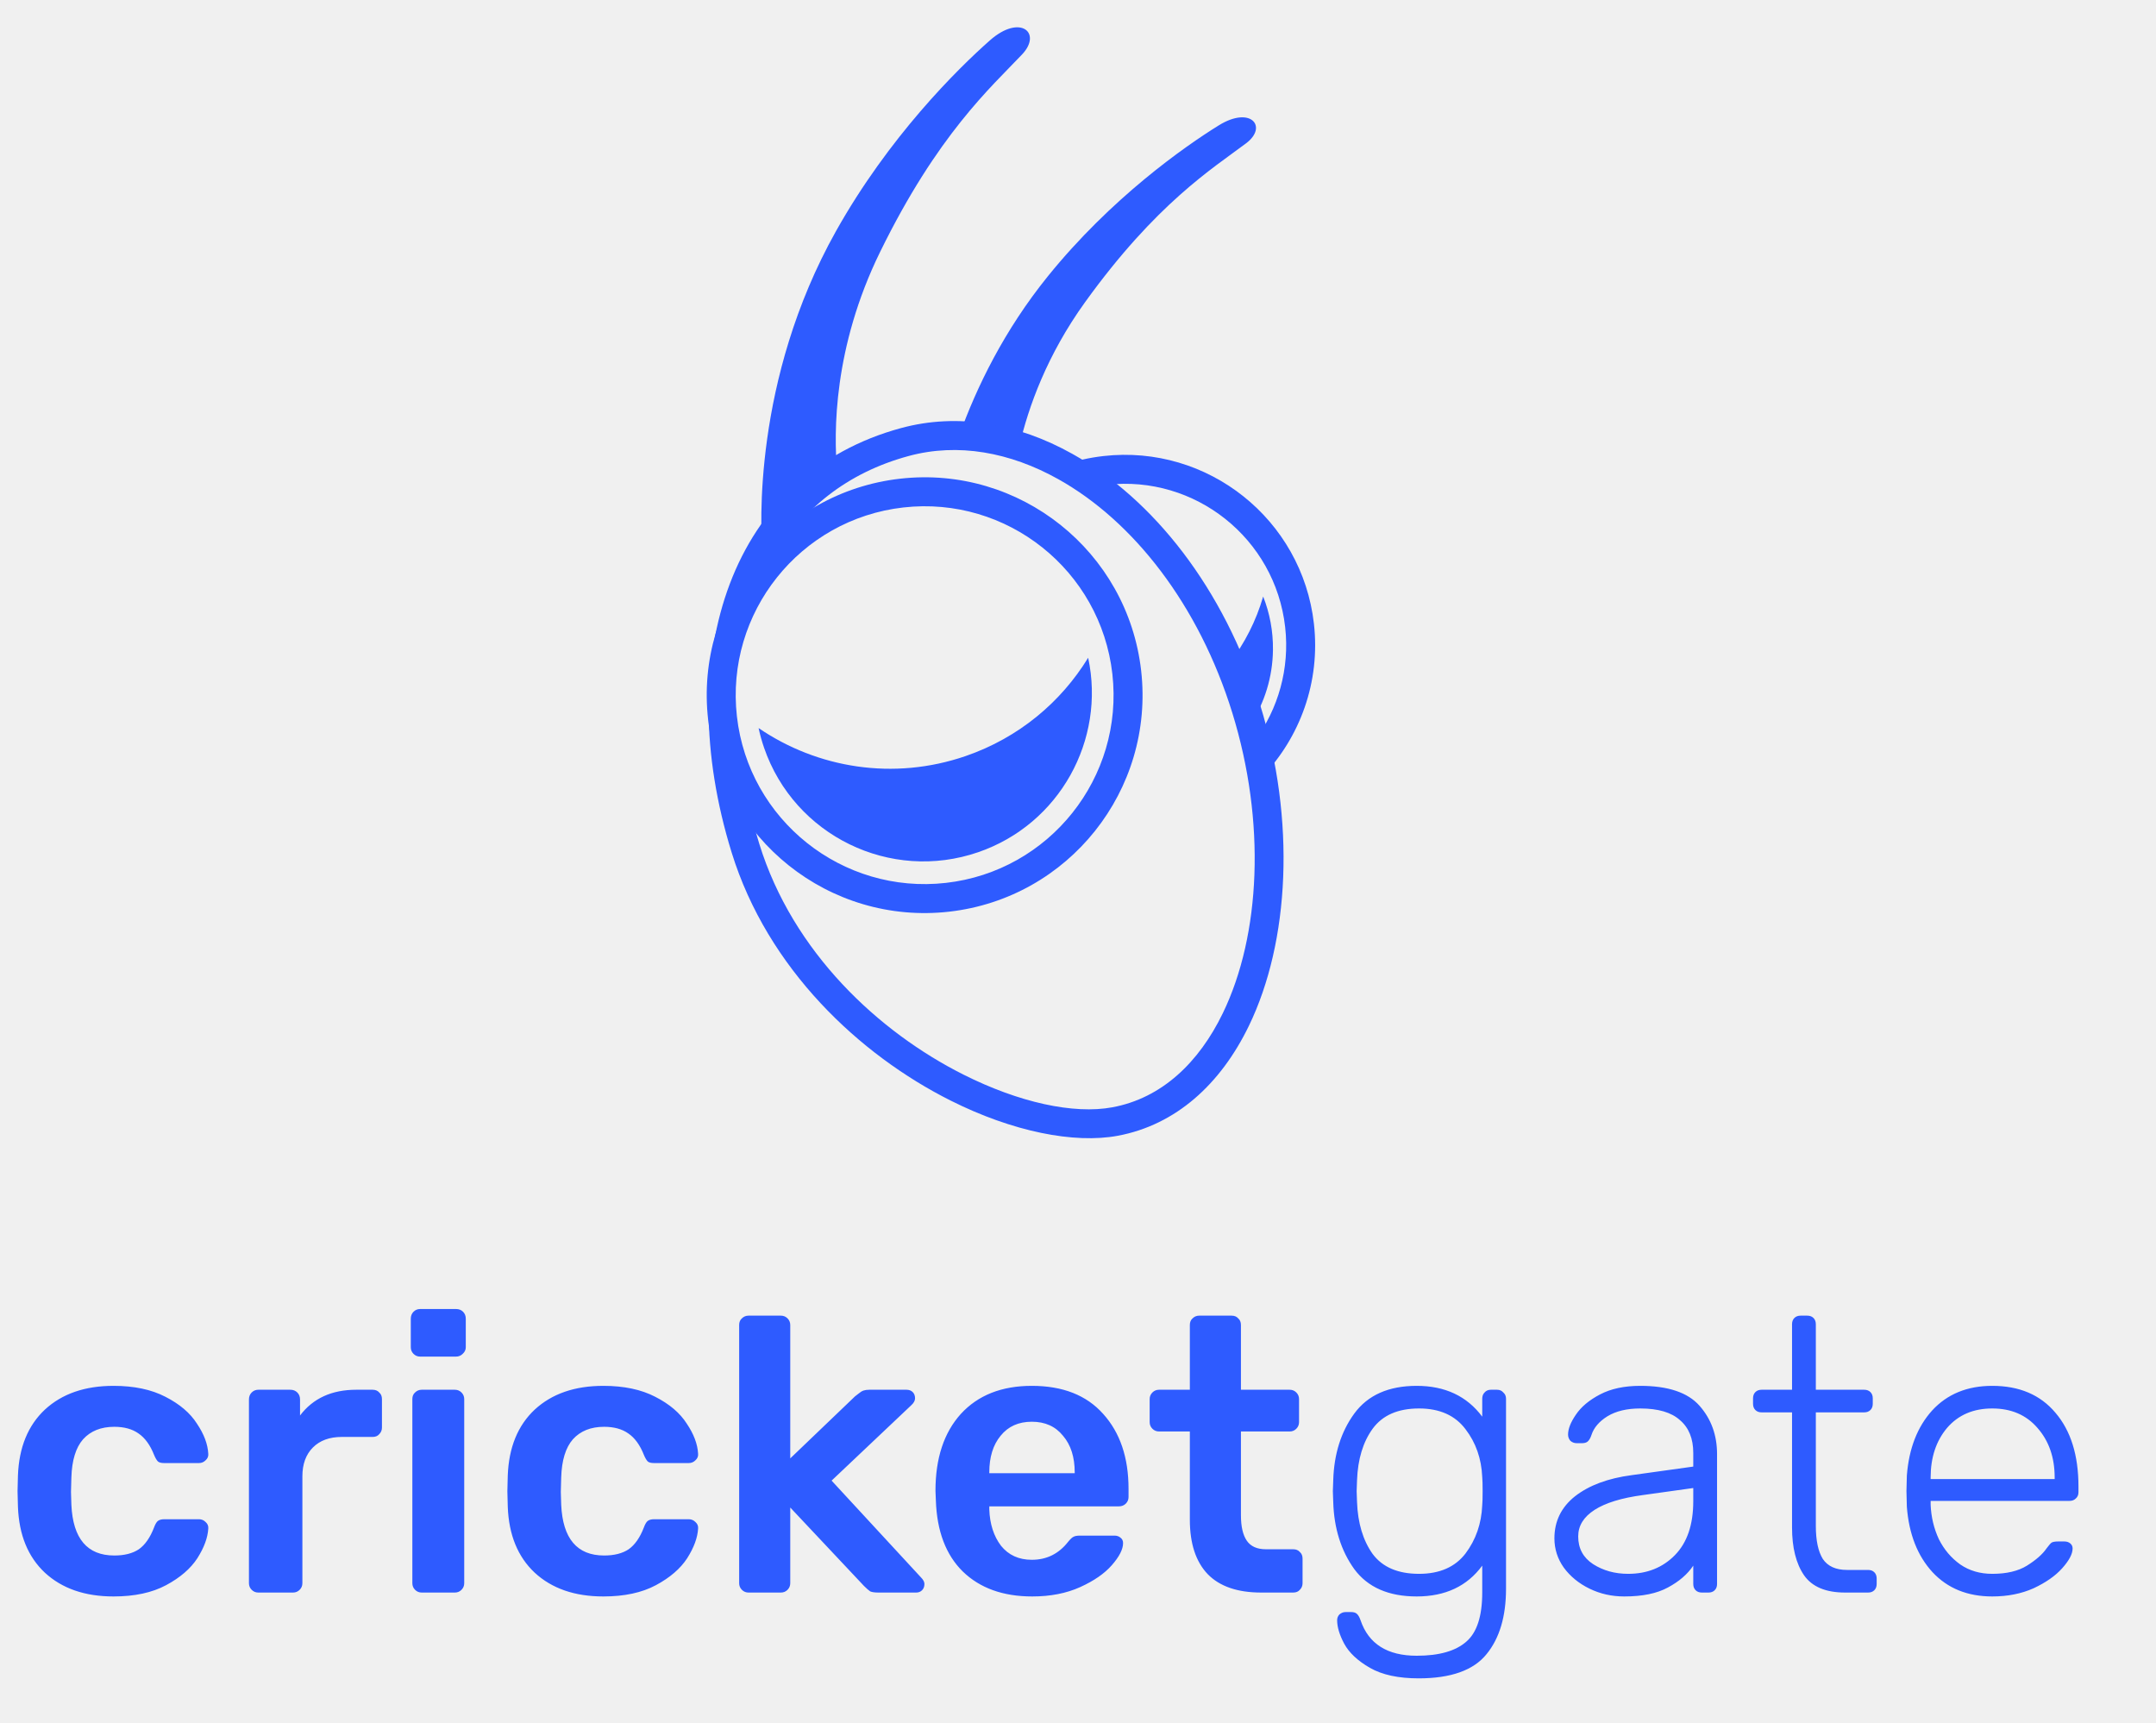
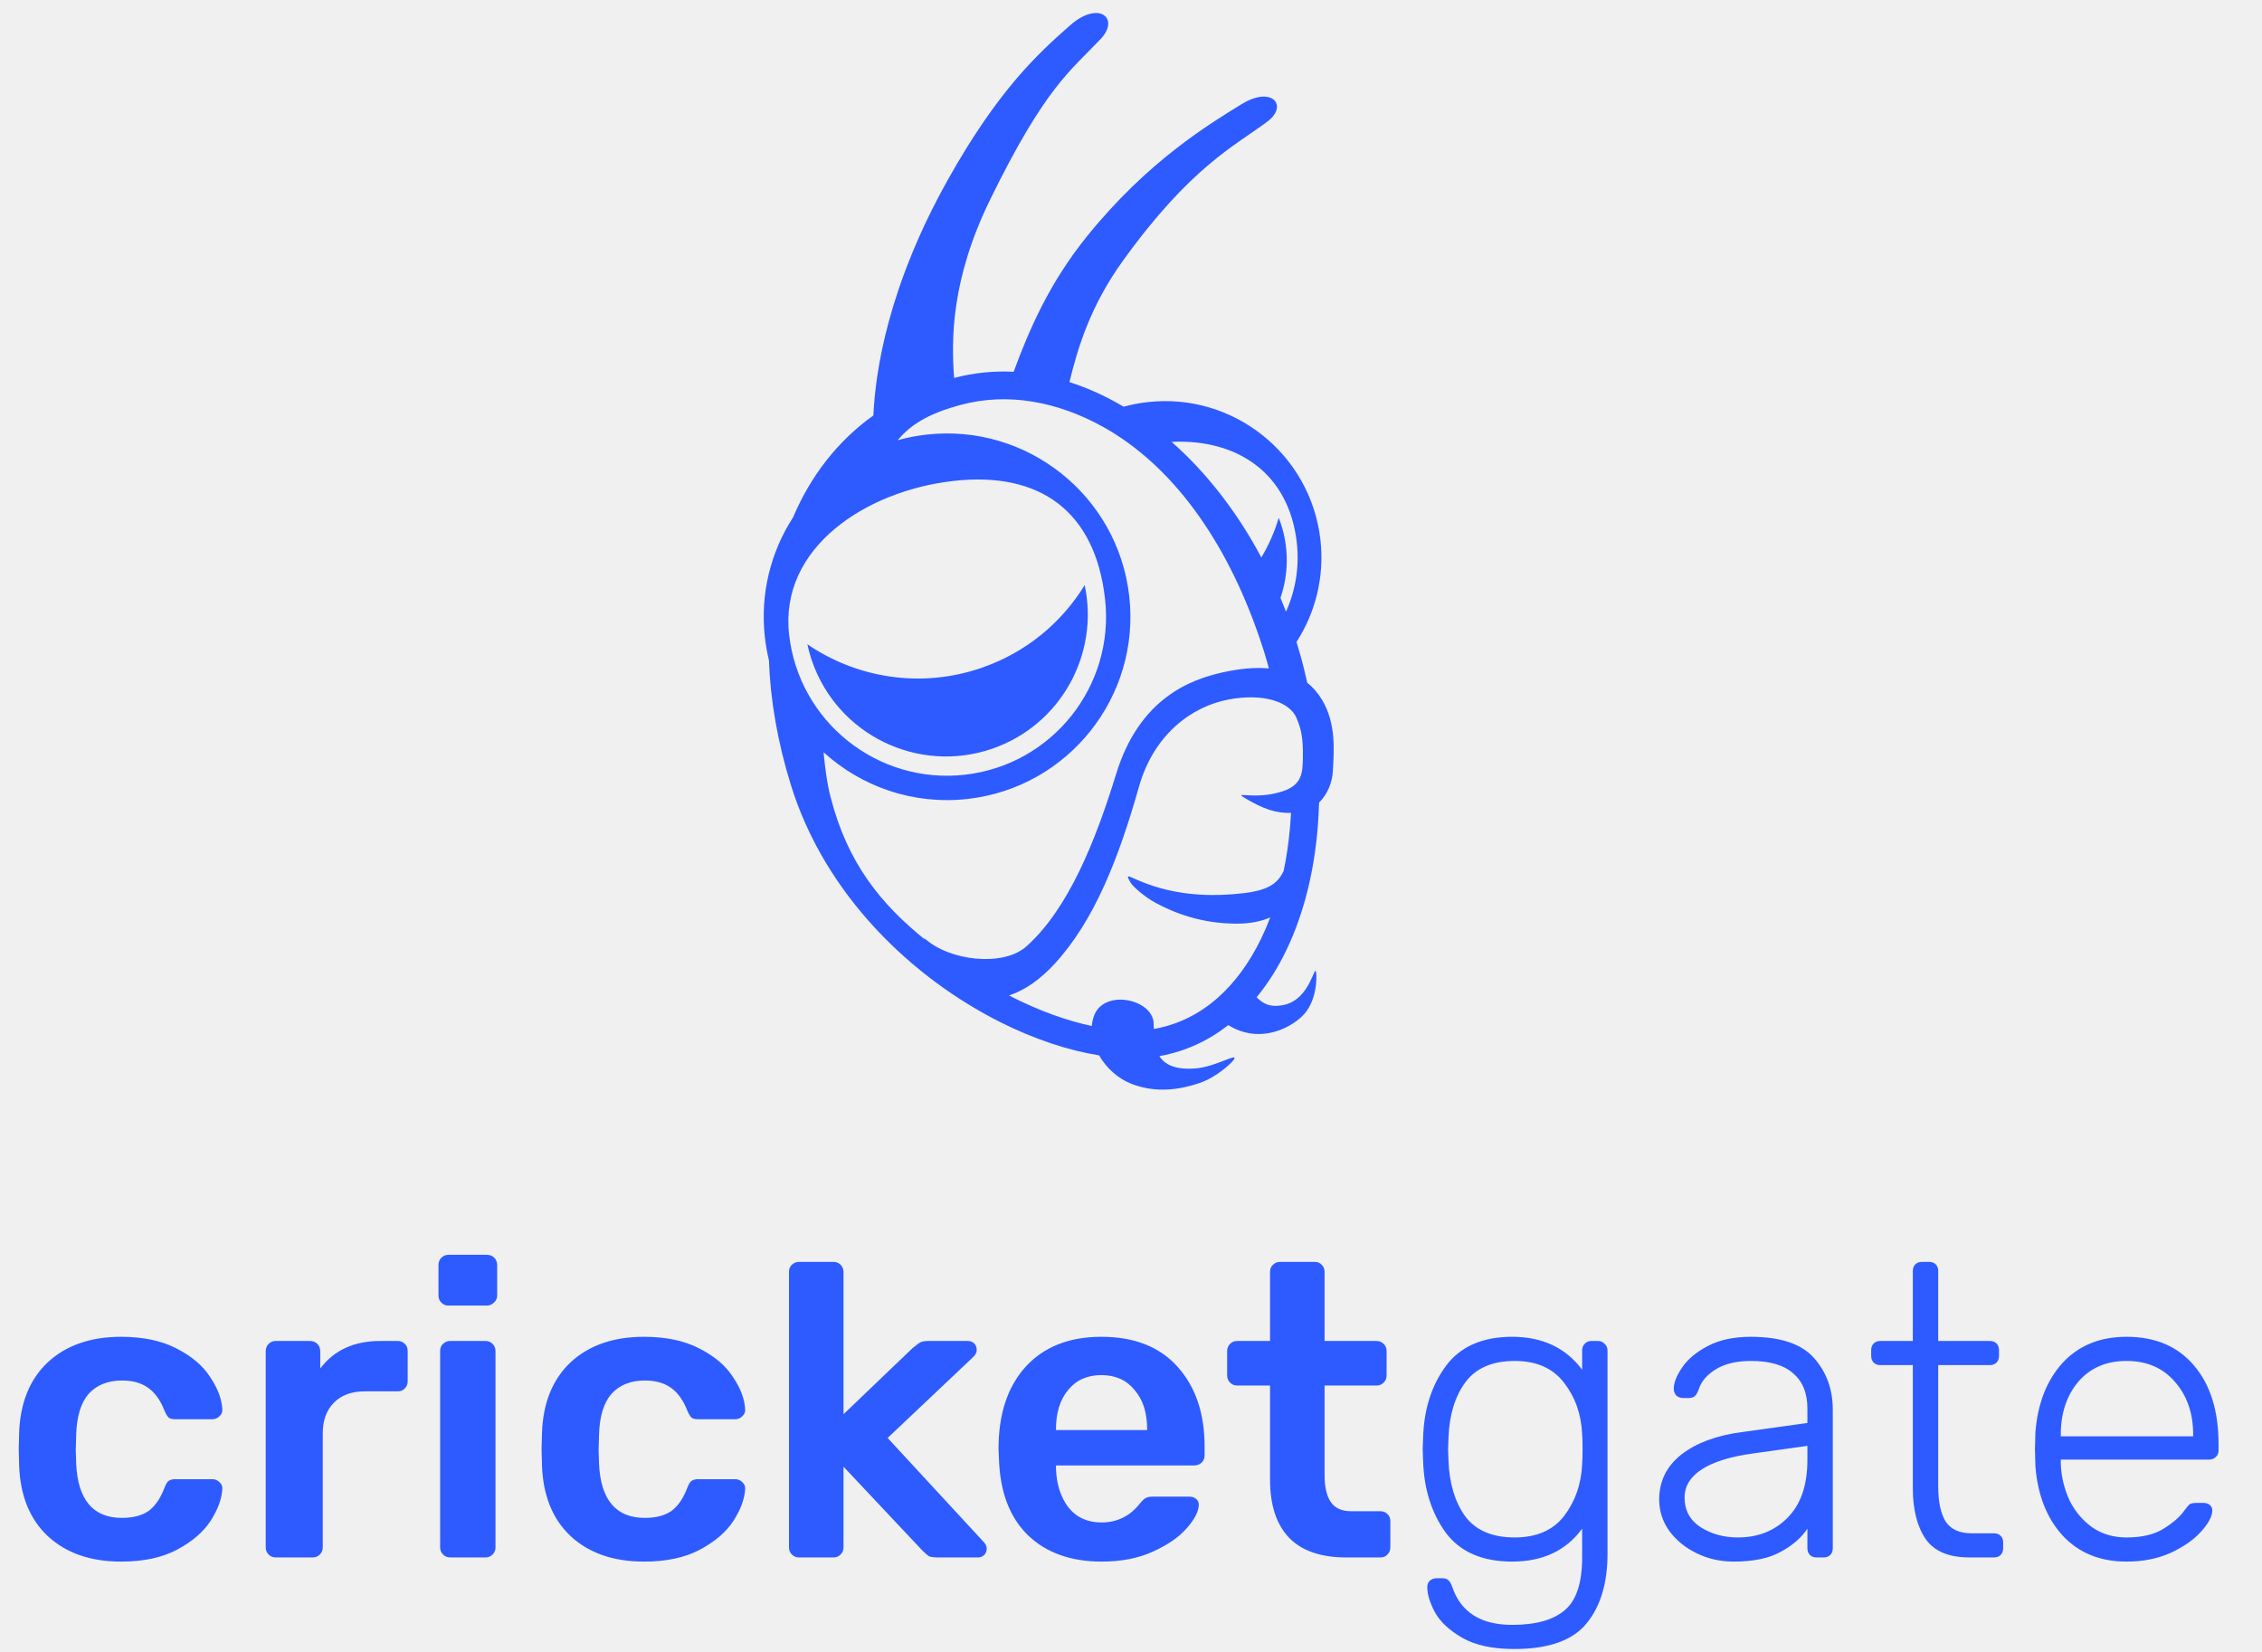
- <svg xmlns="http://www.w3.org/2000/svg" width="199" height="159" viewBox="0 0 199 159" fill="none">
-   <path d="M10.476 147.36C7.836 147.36 5.724 146.628 4.14 145.164C2.58 143.7 1.752 141.672 1.656 139.08L1.62 137.64L1.656 136.2C1.752 133.608 2.58 131.58 4.14 130.116C5.724 128.652 7.836 127.92 10.476 127.92C12.372 127.92 13.968 128.256 15.264 128.928C16.584 129.6 17.556 130.428 18.18 131.412C18.828 132.372 19.176 133.296 19.224 134.184C19.248 134.424 19.164 134.628 18.972 134.796C18.804 134.964 18.6 135.048 18.36 135.048H15.156C14.892 135.048 14.7 135 14.58 134.904C14.46 134.784 14.34 134.58 14.22 134.292C13.86 133.38 13.38 132.72 12.78 132.312C12.204 131.904 11.46 131.7 10.548 131.7C9.324 131.7 8.364 132.084 7.668 132.852C6.996 133.62 6.636 134.796 6.588 136.38L6.552 137.712L6.588 138.9C6.732 142.02 8.052 143.58 10.548 143.58C11.484 143.58 12.24 143.388 12.816 143.004C13.392 142.596 13.86 141.924 14.22 140.988C14.316 140.724 14.424 140.532 14.544 140.412C14.688 140.292 14.892 140.232 15.156 140.232H18.36C18.6 140.232 18.804 140.316 18.972 140.484C19.164 140.652 19.248 140.856 19.224 141.096C19.176 141.936 18.84 142.848 18.216 143.832C17.592 144.792 16.632 145.62 15.336 146.316C14.04 147.012 12.42 147.36 10.476 147.36ZM23.842 147C23.602 147 23.398 146.916 23.23 146.748C23.062 146.58 22.978 146.376 22.978 146.136V129.18C22.978 128.916 23.062 128.7 23.23 128.532C23.398 128.364 23.602 128.28 23.842 128.28H26.794C27.058 128.28 27.274 128.364 27.442 128.532C27.61 128.7 27.694 128.916 27.694 129.18V130.656C28.894 129.072 30.622 128.28 32.878 128.28H34.39C34.654 128.28 34.858 128.364 35.002 128.532C35.17 128.676 35.254 128.88 35.254 129.144V131.772C35.254 132.012 35.17 132.216 35.002 132.384C34.858 132.552 34.654 132.636 34.39 132.636H31.546C30.418 132.636 29.53 132.96 28.882 133.608C28.234 134.256 27.91 135.144 27.91 136.272V146.136C27.91 146.376 27.826 146.58 27.658 146.748C27.49 146.916 27.286 147 27.046 147H23.842ZM38.78 125.22C38.54 125.22 38.336 125.136 38.168 124.968C38 124.8 37.916 124.596 37.916 124.356V121.728C37.916 121.464 38 121.248 38.168 121.08C38.336 120.912 38.54 120.828 38.78 120.828H42.092C42.356 120.828 42.572 120.912 42.74 121.08C42.908 121.248 42.992 121.464 42.992 121.728V124.356C42.992 124.596 42.896 124.8 42.704 124.968C42.536 125.136 42.332 125.22 42.092 125.22H38.78ZM38.924 147C38.684 147 38.48 146.916 38.312 146.748C38.144 146.58 38.06 146.376 38.06 146.136V129.144C38.06 128.88 38.144 128.676 38.312 128.532C38.48 128.364 38.684 128.28 38.924 128.28H41.984C42.224 128.28 42.428 128.364 42.596 128.532C42.764 128.7 42.848 128.904 42.848 129.144V146.136C42.848 146.376 42.764 146.58 42.596 146.748C42.428 146.916 42.224 147 41.984 147H38.924ZM55.687 147.36C53.047 147.36 50.935 146.628 49.351 145.164C47.791 143.7 46.963 141.672 46.867 139.08L46.831 137.64L46.867 136.2C46.963 133.608 47.791 131.58 49.351 130.116C50.935 128.652 53.047 127.92 55.687 127.92C57.583 127.92 59.179 128.256 60.475 128.928C61.795 129.6 62.767 130.428 63.391 131.412C64.039 132.372 64.387 133.296 64.435 134.184C64.459 134.424 64.375 134.628 64.183 134.796C64.015 134.964 63.811 135.048 63.571 135.048H60.367C60.103 135.048 59.911 135 59.791 134.904C59.671 134.784 59.551 134.58 59.431 134.292C59.071 133.38 58.591 132.72 57.991 132.312C57.415 131.904 56.671 131.7 55.759 131.7C54.535 131.7 53.575 132.084 52.879 132.852C52.207 133.62 51.847 134.796 51.799 136.38L51.763 137.712L51.799 138.9C51.943 142.02 53.263 143.58 55.759 143.58C56.695 143.58 57.451 143.388 58.027 143.004C58.603 142.596 59.071 141.924 59.431 140.988C59.527 140.724 59.635 140.532 59.755 140.412C59.899 140.292 60.103 140.232 60.367 140.232H63.571C63.811 140.232 64.015 140.316 64.183 140.484C64.375 140.652 64.459 140.856 64.435 141.096C64.387 141.936 64.051 142.848 63.427 143.832C62.803 144.792 61.843 145.62 60.547 146.316C59.251 147.012 57.631 147.36 55.687 147.36ZM69.088 147C68.849 147 68.644 146.916 68.477 146.748C68.308 146.58 68.225 146.376 68.225 146.136V122.304C68.225 122.04 68.308 121.836 68.477 121.692C68.644 121.524 68.849 121.44 69.088 121.44H72.076C72.317 121.44 72.52 121.524 72.689 121.692C72.856 121.86 72.941 122.064 72.941 122.304V134.616L78.916 128.892C78.989 128.844 79.097 128.76 79.24 128.64C79.409 128.496 79.564 128.4 79.709 128.352C79.853 128.304 80.032 128.28 80.249 128.28H83.668C83.909 128.28 84.1 128.352 84.245 128.496C84.388 128.64 84.46 128.832 84.46 129.072C84.46 129.288 84.341 129.504 84.1 129.72L76.757 136.668L85.001 145.596C85.216 145.812 85.325 146.016 85.325 146.208C85.325 146.448 85.252 146.64 85.109 146.784C84.965 146.928 84.784 147 84.569 147H81.076C80.74 147 80.489 146.964 80.32 146.892C80.177 146.796 79.984 146.628 79.745 146.388L72.941 139.152V146.136C72.941 146.376 72.856 146.58 72.689 146.748C72.52 146.916 72.317 147 72.076 147H69.088ZM95.273 147.36C92.585 147.36 90.449 146.592 88.865 145.056C87.305 143.52 86.477 141.336 86.381 138.504L86.345 137.604C86.345 134.604 87.125 132.24 88.685 130.512C90.269 128.784 92.453 127.92 95.237 127.92C98.093 127.92 100.289 128.784 101.825 130.512C103.385 132.24 104.165 134.544 104.165 137.424V138.18C104.165 138.42 104.081 138.624 103.913 138.792C103.745 138.96 103.529 139.044 103.265 139.044H91.313V139.332C91.361 140.676 91.721 141.792 92.393 142.68C93.089 143.544 94.037 143.976 95.237 143.976C96.605 143.976 97.721 143.424 98.585 142.32C98.801 142.056 98.969 141.9 99.089 141.852C99.209 141.78 99.413 141.744 99.701 141.744H102.869C103.085 141.744 103.265 141.804 103.409 141.924C103.577 142.044 103.661 142.212 103.661 142.428C103.661 143.004 103.313 143.688 102.617 144.48C101.945 145.248 100.973 145.92 99.701 146.496C98.429 147.072 96.953 147.36 95.273 147.36ZM99.197 135.984V135.912C99.197 134.496 98.837 133.368 98.117 132.528C97.421 131.664 96.461 131.232 95.237 131.232C94.013 131.232 93.053 131.664 92.357 132.528C91.661 133.368 91.313 134.496 91.313 135.912V135.984H99.197ZM116.411 147C114.227 147 112.583 146.436 111.479 145.308C110.375 144.156 109.823 142.476 109.823 140.268V132.132H106.979C106.739 132.132 106.535 132.048 106.367 131.88C106.199 131.712 106.115 131.508 106.115 131.268V129.144C106.115 128.904 106.199 128.7 106.367 128.532C106.535 128.364 106.739 128.28 106.979 128.28H109.823V122.304C109.823 122.04 109.907 121.836 110.075 121.692C110.243 121.524 110.447 121.44 110.687 121.44H113.675C113.939 121.44 114.143 121.524 114.287 121.692C114.455 121.836 114.539 122.04 114.539 122.304V128.28H119.039C119.279 128.28 119.483 128.364 119.651 128.532C119.819 128.7 119.903 128.904 119.903 129.144V131.268C119.903 131.508 119.819 131.712 119.651 131.88C119.483 132.048 119.279 132.132 119.039 132.132H114.539V139.872C114.539 140.904 114.719 141.684 115.079 142.212C115.439 142.74 116.027 143.004 116.843 143.004H119.363C119.627 143.004 119.831 143.088 119.975 143.256C120.143 143.4 120.227 143.604 120.227 143.868V146.136C120.227 146.376 120.143 146.58 119.975 146.748C119.831 146.916 119.627 147 119.363 147H116.411ZM130.943 154.92C129.071 154.92 127.571 154.596 126.443 153.948C125.315 153.3 124.523 152.556 124.067 151.716C123.635 150.9 123.419 150.18 123.419 149.556C123.419 149.34 123.491 149.16 123.635 149.016C123.803 148.872 123.995 148.8 124.211 148.8H124.715C124.931 148.8 125.099 148.848 125.219 148.944C125.363 149.064 125.483 149.268 125.579 149.556C126.323 151.74 128.051 152.832 130.763 152.832C132.827 152.832 134.351 152.4 135.335 151.536C136.319 150.696 136.811 149.184 136.811 147V144.516C135.419 146.412 133.403 147.36 130.763 147.36C128.171 147.36 126.251 146.52 125.003 144.84C123.779 143.136 123.131 141.072 123.059 138.648L123.023 137.64L123.059 136.632C123.131 134.208 123.779 132.156 125.003 130.476C126.251 128.772 128.171 127.92 130.763 127.92C133.379 127.92 135.395 128.868 136.811 130.764V129.108C136.811 128.868 136.883 128.676 137.027 128.532C137.171 128.364 137.363 128.28 137.603 128.28H138.179C138.419 128.28 138.611 128.364 138.755 128.532C138.923 128.676 139.007 128.868 139.007 129.108V146.64C139.007 149.208 138.407 151.224 137.207 152.688C136.007 154.176 133.919 154.92 130.943 154.92ZM130.979 145.272C132.875 145.272 134.303 144.648 135.263 143.4C136.223 142.128 136.739 140.64 136.811 138.936C136.835 138.696 136.847 138.264 136.847 137.64C136.847 137.016 136.835 136.584 136.811 136.344C136.739 134.64 136.223 133.164 135.263 131.916C134.303 130.644 132.875 130.008 130.979 130.008C129.035 130.008 127.607 130.632 126.695 131.88C125.807 133.104 125.327 134.688 125.255 136.632L125.219 137.64L125.255 138.648C125.327 140.592 125.807 142.188 126.695 143.436C127.607 144.66 129.035 145.272 130.979 145.272ZM149.917 147.36C148.765 147.36 147.697 147.12 146.713 146.64C145.729 146.16 144.937 145.512 144.337 144.696C143.761 143.88 143.473 142.98 143.473 141.996C143.473 140.412 144.109 139.116 145.381 138.108C146.677 137.1 148.417 136.452 150.601 136.164L156.289 135.372V134.112C156.289 132.792 155.881 131.784 155.065 131.088C154.273 130.368 153.049 130.008 151.393 130.008C150.169 130.008 149.161 130.248 148.369 130.728C147.601 131.208 147.109 131.784 146.893 132.456C146.797 132.744 146.677 132.948 146.533 133.068C146.413 133.164 146.245 133.212 146.029 133.212H145.525C145.309 133.212 145.117 133.14 144.949 132.996C144.805 132.828 144.733 132.636 144.733 132.42C144.733 131.892 144.973 131.28 145.453 130.584C145.933 129.864 146.677 129.24 147.685 128.712C148.693 128.184 149.929 127.92 151.393 127.92C153.961 127.92 155.785 128.532 156.865 129.756C157.945 130.98 158.485 132.468 158.485 134.22V146.208C158.485 146.448 158.413 146.64 158.269 146.784C158.125 146.928 157.933 147 157.693 147H157.081C156.841 147 156.649 146.928 156.505 146.784C156.361 146.64 156.289 146.448 156.289 146.208V144.516C155.761 145.308 154.981 145.98 153.949 146.532C152.941 147.084 151.597 147.36 149.917 147.36ZM150.277 145.272C152.029 145.272 153.469 144.696 154.597 143.544C155.725 142.392 156.289 140.736 156.289 138.576V137.352L151.645 138C149.677 138.264 148.189 138.72 147.181 139.368C146.173 140.016 145.669 140.832 145.669 141.816C145.669 142.92 146.125 143.772 147.037 144.372C147.973 144.972 149.053 145.272 150.277 145.272ZM170.302 147C168.526 147 167.266 146.472 166.522 145.416C165.778 144.336 165.406 142.86 165.406 140.988V130.368H162.598C162.358 130.368 162.166 130.296 162.022 130.152C161.878 130.008 161.806 129.816 161.806 129.576V129.072C161.806 128.832 161.878 128.64 162.022 128.496C162.166 128.352 162.358 128.28 162.598 128.28H165.406V122.232C165.406 121.992 165.478 121.8 165.622 121.656C165.766 121.512 165.958 121.44 166.198 121.44H166.81C167.05 121.44 167.242 121.512 167.386 121.656C167.53 121.8 167.602 121.992 167.602 122.232V128.28H172.066C172.306 128.28 172.498 128.352 172.642 128.496C172.786 128.64 172.858 128.832 172.858 129.072V129.576C172.858 129.816 172.786 130.008 172.642 130.152C172.498 130.296 172.306 130.368 172.066 130.368H167.602V140.844C167.602 142.188 167.818 143.208 168.25 143.904C168.706 144.576 169.45 144.912 170.482 144.912H172.426C172.666 144.912 172.858 144.984 173.002 145.128C173.146 145.272 173.218 145.464 173.218 145.704V146.208C173.218 146.448 173.146 146.64 173.002 146.784C172.858 146.928 172.666 147 172.426 147H170.302ZM183.887 147.36C181.607 147.36 179.771 146.616 178.379 145.128C176.987 143.616 176.195 141.6 176.003 139.08L175.967 137.64L176.003 136.2C176.195 133.704 176.975 131.7 178.343 130.188C179.735 128.676 181.583 127.92 183.887 127.92C186.383 127.92 188.327 128.748 189.719 130.404C191.135 132.06 191.843 134.328 191.843 137.208V137.748C191.843 137.988 191.759 138.18 191.591 138.324C191.447 138.468 191.255 138.54 191.015 138.54H178.199V138.9C178.247 140.028 178.499 141.084 178.955 142.068C179.435 143.028 180.095 143.808 180.935 144.408C181.775 144.984 182.759 145.272 183.887 145.272C185.207 145.272 186.275 145.02 187.091 144.516C187.931 143.988 188.531 143.46 188.891 142.932C189.107 142.644 189.263 142.464 189.359 142.392C189.479 142.32 189.683 142.284 189.971 142.284H190.547C190.763 142.284 190.943 142.344 191.087 142.464C191.231 142.584 191.303 142.74 191.303 142.932C191.303 143.436 190.979 144.048 190.331 144.768C189.707 145.464 188.831 146.076 187.703 146.604C186.575 147.108 185.303 147.36 183.887 147.36ZM189.647 136.524V136.38C189.647 134.532 189.119 133.008 188.063 131.808C187.031 130.608 185.639 130.008 183.887 130.008C182.135 130.008 180.743 130.608 179.711 131.808C178.703 133.008 178.199 134.532 178.199 136.38V136.524H189.647Z" fill="#2E5BFF" />
-   <g clip-path="url(#clip0)">
-     <path fill-rule="evenodd" clip-rule="evenodd" d="M88.533 40.209C90.135 35.74 92.683 30.491 96.72 25.498C102.544 18.292 109.311 13.543 112.498 11.569C115.449 9.741 117.057 11.695 115.011 13.23C111.903 15.564 106.717 18.777 100.144 27.904C96.648 32.763 94.926 37.532 94.082 41.19C92.245 40.593 90.385 40.259 88.533 40.209Z" fill="#2E5BFF" />
-     <path fill-rule="evenodd" clip-rule="evenodd" d="M70.36 50.736C70.215 48.895 69.438 35.112 77.163 21.334C82.034 12.646 88.349 6.392 91.37 3.725C94.167 1.255 96.224 3.034 94.333 5.031C91.459 8.065 86.544 12.407 81.228 23.266C76.916 32.075 76.939 39.92 77.273 43.546C74.374 45.381 72.067 47.829 70.36 50.736Z" fill="#2E5BFF" />
-     <path fill-rule="evenodd" clip-rule="evenodd" d="M113.497 61.195C114.881 59.382 115.94 57.31 116.591 55.062C117.195 56.59 117.517 58.257 117.495 60.001C117.463 62.522 116.712 64.867 115.443 66.844C115.312 66.371 115.174 65.899 115.03 65.428C114.578 63.968 114.064 62.554 113.497 61.195Z" fill="#2E5BFF" />
-     <path fill-rule="evenodd" clip-rule="evenodd" d="M98.067 42.951C99.269 42.535 100.534 42.244 101.849 42.095C111.481 41.005 120.186 47.939 121.276 57.571C121.886 62.958 119.985 68.055 116.506 71.693C116.32 70.584 116.094 69.47 115.824 68.357C117.966 65.442 119.058 61.745 118.62 57.872C117.695 49.706 110.315 43.827 102.15 44.752C101.81 44.79 101.474 44.84 101.14 44.901C100.138 44.171 99.111 43.519 98.067 42.951Z" fill="#2E5BFF" />
-     <path fill-rule="evenodd" clip-rule="evenodd" d="M83.189 39.507C67.47 43.753 61.924 60.554 67.529 78.683C70.854 89.438 79.338 97.371 87.74 101.586C93.457 104.456 99.141 105.587 103.172 104.836C108.531 103.836 112.663 100.082 115.277 94.682C119.021 86.943 119.622 75.768 116.302 65.028C112.977 54.273 106.403 46.042 98.982 41.895C93.884 39.044 88.377 38.104 83.189 39.507ZM68.891 73.217C69.2 74.761 69.598 76.322 70.084 77.894C73.179 87.91 81.115 95.27 88.94 99.197C94.039 101.757 99.086 102.877 102.682 102.207C107.225 101.361 110.655 98.093 112.87 93.517C116.366 86.29 116.849 75.849 113.748 65.818C110.651 55.801 104.589 48.09 97.678 44.229C93.223 41.738 88.42 40.862 83.886 42.087C78.16 43.634 73.989 47.041 71.374 51.628C67.918 55.481 66.06 60.737 66.688 66.279C66.972 68.79 67.74 71.132 68.891 73.217Z" fill="#2E5BFF" />
-     <path fill-rule="evenodd" clip-rule="evenodd" d="M83.083 44.185C72.054 45.433 64.113 55.401 65.361 66.43C66.61 77.46 76.578 85.4 87.607 84.152C98.636 82.903 106.577 72.935 105.329 61.906C104.08 50.877 94.112 42.936 83.083 44.185ZM83.384 46.841C92.946 45.759 101.589 52.644 102.672 62.207C103.754 71.77 96.869 80.413 87.306 81.495C77.744 82.578 69.101 75.692 68.018 66.13C66.936 56.567 73.821 47.924 83.384 46.841Z" fill="#2E5BFF" />
-     <path fill-rule="evenodd" clip-rule="evenodd" d="M70.018 67.204C75.433 70.901 82.469 72.084 89.139 69.784C94.034 68.097 97.928 64.812 100.438 60.714C102.063 68.29 97.807 76.071 90.297 78.66C82.182 81.458 73.324 77.142 70.526 69.026C70.318 68.422 70.148 67.814 70.018 67.204Z" fill="#2E5BFF" />
-   </g>
-   <defs>
-     <clipPath id="clip0">
-       <rect x="40" width="107" height="107" fill="white" />
-     </clipPath>
-   </defs>
+ <svg xmlns="http://www.w3.org/2000/svg" width="163" height="119" viewBox="0 0 163 119" fill="none">
+   <path d="M8.73 112.54C6.53 112.54 4.77 111.93 3.45 110.71C2.15 109.49 1.46 107.8 1.38 105.64L1.35 104.44L1.38 103.24C1.46 101.08 2.15 99.39 3.45 98.17C4.77 96.95 6.53 96.34 8.73 96.34C10.31 96.34 11.64 96.62 12.72 97.18C13.82 97.74 14.63 98.43 15.15 99.25C15.69 100.05 15.98 100.82 16.02 101.56C16.04 101.76 15.97 101.93 15.81 102.07C15.67 102.21 15.5 102.28 15.3 102.28H12.63C12.41 102.28 12.25 102.24 12.15 102.16C12.05 102.06 11.95 101.89 11.85 101.65C11.55 100.89 11.15 100.34 10.65 100C10.17 99.66 9.55 99.49 8.79 99.49C7.77 99.49 6.97 99.81 6.39 100.45C5.83 101.09 5.53 102.07 5.49 103.39L5.46 104.5L5.49 105.49C5.61 108.09 6.71 109.39 8.79 109.39C9.57 109.39 10.2 109.23 10.68 108.91C11.16 108.57 11.55 108.01 11.85 107.23C11.93 107.01 12.02 106.85 12.12 106.75C12.24 106.65 12.41 106.6 12.63 106.6H15.3C15.5 106.6 15.67 106.67 15.81 106.81C15.97 106.95 16.04 107.12 16.02 107.32C15.98 108.02 15.7 108.78 15.18 109.6C14.66 110.4 13.86 111.09 12.78 111.67C11.7 112.25 10.35 112.54 8.73 112.54ZM19.868 112.24C19.668 112.24 19.498 112.17 19.358 112.03C19.218 111.89 19.148 111.72 19.148 111.52V97.39C19.148 97.17 19.218 96.99 19.358 96.85C19.498 96.71 19.668 96.64 19.868 96.64H22.328C22.548 96.64 22.728 96.71 22.868 96.85C23.008 96.99 23.078 97.17 23.078 97.39V98.62C24.078 97.3 25.518 96.64 27.398 96.64H28.658C28.878 96.64 29.048 96.71 29.168 96.85C29.308 96.97 29.378 97.14 29.378 97.36V99.55C29.378 99.75 29.308 99.92 29.168 100.06C29.048 100.2 28.878 100.27 28.658 100.27H26.288C25.348 100.27 24.608 100.54 24.068 101.08C23.528 101.62 23.258 102.36 23.258 103.3V111.52C23.258 111.72 23.188 111.89 23.048 112.03C22.908 112.17 22.738 112.24 22.538 112.24H19.868ZM32.316 94.09C32.116 94.09 31.946 94.02 31.806 93.88C31.666 93.74 31.596 93.57 31.596 93.37V91.18C31.596 90.96 31.666 90.78 31.806 90.64C31.946 90.5 32.116 90.43 32.316 90.43H35.076C35.296 90.43 35.476 90.5 35.616 90.64C35.756 90.78 35.826 90.96 35.826 91.18V93.37C35.826 93.57 35.746 93.74 35.586 93.88C35.446 94.02 35.276 94.09 35.076 94.09H32.316ZM32.436 112.24C32.236 112.24 32.066 112.17 31.926 112.03C31.786 111.89 31.716 111.72 31.716 111.52V97.36C31.716 97.14 31.786 96.97 31.926 96.85C32.066 96.71 32.236 96.64 32.436 96.64H34.986C35.186 96.64 35.356 96.71 35.496 96.85C35.636 96.99 35.706 97.16 35.706 97.36V111.52C35.706 111.72 35.636 111.89 35.496 112.03C35.356 112.17 35.186 112.24 34.986 112.24H32.436ZM46.406 112.54C44.206 112.54 42.446 111.93 41.126 110.71C39.826 109.49 39.136 107.8 39.056 105.64L39.026 104.44L39.056 103.24C39.136 101.08 39.826 99.39 41.126 98.17C42.446 96.95 44.206 96.34 46.406 96.34C47.986 96.34 49.316 96.62 50.396 97.18C51.496 97.74 52.306 98.43 52.826 99.25C53.366 100.05 53.656 100.82 53.696 101.56C53.716 101.76 53.646 101.93 53.486 102.07C53.346 102.21 53.176 102.28 52.976 102.28H50.306C50.086 102.28 49.926 102.24 49.826 102.16C49.726 102.06 49.626 101.89 49.526 101.65C49.226 100.89 48.826 100.34 48.326 100C47.846 99.66 47.226 99.49 46.466 99.49C45.446 99.49 44.646 99.81 44.066 100.45C43.506 101.09 43.206 102.07 43.166 103.39L43.136 104.5L43.166 105.49C43.286 108.09 44.386 109.39 46.466 109.39C47.246 109.39 47.876 109.23 48.356 108.91C48.836 108.57 49.226 108.01 49.526 107.23C49.606 107.01 49.696 106.85 49.796 106.75C49.916 106.65 50.086 106.6 50.306 106.6H52.976C53.176 106.6 53.346 106.67 53.486 106.81C53.646 106.95 53.716 107.12 53.696 107.32C53.656 108.02 53.376 108.78 52.856 109.6C52.336 110.4 51.536 111.09 50.456 111.67C49.376 112.25 48.026 112.54 46.406 112.54ZM57.574 112.24C57.374 112.24 57.204 112.17 57.064 112.03C56.924 111.89 56.854 111.72 56.854 111.52V91.66C56.854 91.44 56.924 91.27 57.064 91.15C57.204 91.01 57.374 90.94 57.574 90.94H60.064C60.264 90.94 60.434 91.01 60.574 91.15C60.714 91.29 60.784 91.46 60.784 91.66V101.92L65.764 97.15C65.824 97.11 65.914 97.04 66.034 96.94C66.174 96.82 66.304 96.74 66.424 96.7C66.544 96.66 66.694 96.64 66.874 96.64H69.724C69.924 96.64 70.084 96.7 70.204 96.82C70.324 96.94 70.384 97.1 70.384 97.3C70.384 97.48 70.284 97.66 70.084 97.84L63.964 103.63L70.834 111.07C71.014 111.25 71.104 111.42 71.104 111.58C71.104 111.78 71.044 111.94 70.924 112.06C70.804 112.18 70.654 112.24 70.474 112.24H67.564C67.284 112.24 67.074 112.21 66.934 112.15C66.814 112.07 66.654 111.93 66.454 111.73L60.784 105.7V111.52C60.784 111.72 60.714 111.89 60.574 112.03C60.434 112.17 60.264 112.24 60.064 112.24H57.574ZM79.394 112.54C77.154 112.54 75.374 111.9 74.054 110.62C72.754 109.34 72.064 107.52 71.984 105.16L71.954 104.41C71.954 101.91 72.604 99.94 73.904 98.5C75.224 97.06 77.044 96.34 79.364 96.34C81.744 96.34 83.574 97.06 84.854 98.5C86.154 99.94 86.804 101.86 86.804 104.26V104.89C86.804 105.09 86.734 105.26 86.594 105.4C86.454 105.54 86.274 105.61 86.054 105.61H76.094V105.85C76.134 106.97 76.434 107.9 76.994 108.64C77.574 109.36 78.364 109.72 79.364 109.72C80.504 109.72 81.434 109.26 82.154 108.34C82.334 108.12 82.474 107.99 82.574 107.95C82.674 107.89 82.844 107.86 83.084 107.86H85.724C85.904 107.86 86.054 107.91 86.174 108.01C86.314 108.11 86.384 108.25 86.384 108.43C86.384 108.91 86.094 109.48 85.514 110.14C84.954 110.78 84.144 111.34 83.084 111.82C82.024 112.3 80.794 112.54 79.394 112.54ZM82.664 103.06V103C82.664 101.82 82.364 100.88 81.764 100.18C81.184 99.46 80.384 99.1 79.364 99.1C78.344 99.1 77.544 99.46 76.964 100.18C76.384 100.88 76.094 101.82 76.094 103V103.06H82.664ZM97.009 112.24C95.189 112.24 93.819 111.77 92.899 110.83C91.979 109.87 91.519 108.47 91.519 106.63V99.85H89.149C88.949 99.85 88.779 99.78 88.639 99.64C88.499 99.5 88.429 99.33 88.429 99.13V97.36C88.429 97.16 88.499 96.99 88.639 96.85C88.779 96.71 88.949 96.64 89.149 96.64H91.519V91.66C91.519 91.44 91.589 91.27 91.729 91.15C91.869 91.01 92.039 90.94 92.239 90.94H94.729C94.949 90.94 95.119 91.01 95.239 91.15C95.379 91.27 95.449 91.44 95.449 91.66V96.64H99.199C99.399 96.64 99.569 96.71 99.709 96.85C99.849 96.99 99.919 97.16 99.919 97.36V99.13C99.919 99.33 99.849 99.5 99.709 99.64C99.569 99.78 99.399 99.85 99.199 99.85H95.449V106.3C95.449 107.16 95.599 107.81 95.899 108.25C96.199 108.69 96.689 108.91 97.369 108.91H99.469C99.689 108.91 99.859 108.98 99.979 109.12C100.119 109.24 100.189 109.41 100.189 109.63V111.52C100.189 111.72 100.119 111.89 99.979 112.03C99.859 112.17 99.689 112.24 99.469 112.24H97.009ZM109.119 118.84C107.559 118.84 106.309 118.57 105.369 118.03C104.429 117.49 103.769 116.87 103.389 116.17C103.029 115.49 102.849 114.89 102.849 114.37C102.849 114.19 102.909 114.04 103.029 113.92C103.169 113.8 103.329 113.74 103.509 113.74H103.929C104.109 113.74 104.249 113.78 104.349 113.86C104.469 113.96 104.569 114.13 104.649 114.37C105.269 116.19 106.709 117.1 108.969 117.1C110.689 117.1 111.959 116.74 112.779 116.02C113.599 115.32 114.009 114.06 114.009 112.24V110.17C112.849 111.75 111.169 112.54 108.969 112.54C106.809 112.54 105.209 111.84 104.169 110.44C103.149 109.02 102.609 107.3 102.549 105.28L102.519 104.44L102.549 103.6C102.609 101.58 103.149 99.87 104.169 98.47C105.209 97.05 106.809 96.34 108.969 96.34C111.149 96.34 112.829 97.13 114.009 98.71V97.33C114.009 97.13 114.069 96.97 114.189 96.85C114.309 96.71 114.469 96.64 114.669 96.64H115.149C115.349 96.64 115.509 96.71 115.629 96.85C115.769 96.97 115.839 97.13 115.839 97.33V111.94C115.839 114.08 115.339 115.76 114.339 116.98C113.339 118.22 111.599 118.84 109.119 118.84ZM109.149 110.8C110.729 110.8 111.919 110.28 112.719 109.24C113.519 108.18 113.949 106.94 114.009 105.52C114.029 105.32 114.039 104.96 114.039 104.44C114.039 103.92 114.029 103.56 114.009 103.36C113.949 101.94 113.519 100.71 112.719 99.67C111.919 98.61 110.729 98.08 109.149 98.08C107.529 98.08 106.339 98.6 105.579 99.64C104.839 100.66 104.439 101.98 104.379 103.6L104.349 104.44L104.379 105.28C104.439 106.9 104.839 108.23 105.579 109.27C106.339 110.29 107.529 110.8 109.149 110.8ZM124.931 112.54C123.971 112.54 123.081 112.34 122.261 111.94C121.441 111.54 120.781 111 120.281 110.32C119.801 109.64 119.561 108.89 119.561 108.07C119.561 106.75 120.091 105.67 121.151 104.83C122.231 103.99 123.681 103.45 125.501 103.21L130.241 102.55V101.5C130.241 100.4 129.901 99.56 129.221 98.98C128.561 98.38 127.541 98.08 126.161 98.08C125.141 98.08 124.301 98.28 123.641 98.68C123.001 99.08 122.591 99.56 122.411 100.12C122.331 100.36 122.231 100.53 122.111 100.63C122.011 100.71 121.871 100.75 121.691 100.75H121.271C121.091 100.75 120.931 100.69 120.791 100.57C120.671 100.43 120.611 100.27 120.611 100.09C120.611 99.65 120.811 99.14 121.211 98.56C121.611 97.96 122.231 97.44 123.071 97C123.911 96.56 124.941 96.34 126.161 96.34C128.301 96.34 129.821 96.85 130.721 97.87C131.621 98.89 132.071 100.13 132.071 101.59V111.58C132.071 111.78 132.011 111.94 131.891 112.06C131.771 112.18 131.611 112.24 131.411 112.24H130.901C130.701 112.24 130.541 112.18 130.421 112.06C130.301 111.94 130.241 111.78 130.241 111.58V110.17C129.801 110.83 129.151 111.39 128.291 111.85C127.451 112.31 126.331 112.54 124.931 112.54ZM125.231 110.8C126.691 110.8 127.891 110.32 128.831 109.36C129.771 108.4 130.241 107.02 130.241 105.22V104.2L126.371 104.74C124.731 104.96 123.491 105.34 122.651 105.88C121.811 106.42 121.391 107.1 121.391 107.92C121.391 108.84 121.771 109.55 122.531 110.05C123.311 110.55 124.211 110.8 125.231 110.8ZM141.918 112.24C140.438 112.24 139.388 111.8 138.768 110.92C138.148 110.02 137.838 108.79 137.838 107.23V98.38H135.498C135.298 98.38 135.138 98.32 135.018 98.2C134.898 98.08 134.838 97.92 134.838 97.72V97.3C134.838 97.1 134.898 96.94 135.018 96.82C135.138 96.7 135.298 96.64 135.498 96.64H137.838V91.6C137.838 91.4 137.898 91.24 138.018 91.12C138.138 91 138.298 90.94 138.498 90.94H139.008C139.208 90.94 139.368 91 139.488 91.12C139.608 91.24 139.668 91.4 139.668 91.6V96.64H143.388C143.588 96.64 143.748 96.7 143.868 96.82C143.988 96.94 144.048 97.1 144.048 97.3V97.72C144.048 97.92 143.988 98.08 143.868 98.2C143.748 98.32 143.588 98.38 143.388 98.38H139.668V107.11C139.668 108.23 139.848 109.08 140.208 109.66C140.588 110.22 141.208 110.5 142.068 110.5H143.688C143.888 110.5 144.048 110.56 144.168 110.68C144.288 110.8 144.348 110.96 144.348 111.16V111.58C144.348 111.78 144.288 111.94 144.168 112.06C144.048 112.18 143.888 112.24 143.688 112.24H141.918ZM153.24 112.54C151.34 112.54 149.81 111.92 148.65 110.68C147.49 109.42 146.83 107.74 146.67 105.64L146.64 104.44L146.67 103.24C146.83 101.16 147.48 99.49 148.62 98.23C149.78 96.97 151.32 96.34 153.24 96.34C155.32 96.34 156.94 97.03 158.1 98.41C159.28 99.79 159.87 101.68 159.87 104.08V104.53C159.87 104.73 159.8 104.89 159.66 105.01C159.54 105.13 159.38 105.19 159.18 105.19H148.5V105.49C148.54 106.43 148.75 107.31 149.13 108.13C149.53 108.93 150.08 109.58 150.78 110.08C151.48 110.56 152.3 110.8 153.24 110.8C154.34 110.8 155.23 110.59 155.91 110.17C156.61 109.73 157.11 109.29 157.41 108.85C157.59 108.61 157.72 108.46 157.8 108.4C157.9 108.34 158.07 108.31 158.31 108.31H158.79C158.97 108.31 159.12 108.36 159.24 108.46C159.36 108.56 159.42 108.69 159.42 108.85C159.42 109.27 159.15 109.78 158.61 110.38C158.09 110.96 157.36 111.47 156.42 111.91C155.48 112.33 154.42 112.54 153.24 112.54ZM158.04 103.51V103.39C158.04 101.85 157.6 100.58 156.72 99.58C155.86 98.58 154.7 98.08 153.24 98.08C151.78 98.08 150.62 98.58 149.76 99.58C148.92 100.58 148.5 101.85 148.5 103.39V103.51H158.04Z" fill="#2E5BFF" />
+   <path fill-rule="evenodd" clip-rule="evenodd" d="M62.936 29.939C63.077 26.769 63.99 20.646 68.313 12.935C71.954 6.439 74.837 3.833 77.096 1.838C79.187 -0.009 80.725 1.322 79.311 2.815C77.162 5.084 75.326 6.261 71.352 14.38C68.546 20.112 68.543 24.427 68.754 27.237C70.162 26.863 71.6 26.721 73.043 26.792C74.179 23.717 75.622 20.379 78.345 17.009C82.7 11.621 87.07 8.992 89.453 7.515C91.66 6.149 92.862 7.609 91.332 8.758C89.007 10.502 85.82 11.985 80.906 18.809C78.595 22.02 77.68 24.999 77.064 27.536C78.225 27.908 79.375 28.412 80.498 29.039C80.656 29.127 80.813 29.218 80.969 29.31C81.525 29.158 82.101 29.046 82.692 28.979C88.868 28.28 94.45 32.727 95.15 38.903C95.453 41.587 94.785 44.158 93.426 46.266C93.433 46.289 93.44 46.312 93.448 46.335C93.667 47.045 93.864 47.758 94.03 48.473C94.089 48.715 94.146 48.958 94.2 49.2C94.603 49.522 94.959 49.925 95.259 50.422C96.297 52.143 96.129 54.128 96.043 55.61C96 56.365 95.669 57.24 95.053 57.839C95.044 58.152 95.031 58.464 95.013 58.773C94.819 62.394 94.017 65.743 92.681 68.506C92.078 69.753 91.366 70.883 90.552 71.871C90.98 72.29 91.471 72.647 92.531 72.418C94.466 71.999 94.733 69.314 94.845 70.118C94.885 70.402 94.929 72.204 93.804 73.264C92.877 74.138 90.94 75.074 88.948 74.117C88.84 74.065 88.679 73.981 88.509 73.878C87.086 74.993 85.453 75.758 83.631 76.098C83.603 76.103 83.575 76.108 83.547 76.113C83.929 76.718 84.683 77.122 86.191 76.994C87.69 76.866 89.433 75.715 88.849 76.445C88.642 76.703 87.62 77.65 86.431 78.053C84.532 78.697 82.959 78.651 81.553 78.118C80.586 77.751 79.725 76.977 79.201 76.058C76.993 75.704 74.547 74.901 72.093 73.669C65.811 70.517 59.467 64.586 56.982 56.545C56.032 53.474 55.511 50.453 55.409 47.58C55.279 47.045 55.181 46.496 55.118 45.936C54.761 42.782 55.547 39.761 57.147 37.286C58.409 34.311 60.345 31.794 62.936 29.939ZM93.032 58.583C91.938 58.615 91.054 58.309 89.72 57.523C88.783 56.972 90.38 57.681 92.384 57.041C93.848 56.573 93.868 55.68 93.886 54.581C93.909 53.157 93.764 52.535 93.418 51.726C92.925 50.574 91.025 49.937 88.507 50.416C85.932 50.905 83.155 52.873 82.07 56.71C80.6 61.91 78.842 66.365 76.007 69.448C74.987 70.557 73.887 71.352 72.716 71.738L72.989 71.883C74.942 72.863 76.884 73.56 78.676 73.941C78.694 73.709 78.74 73.479 78.816 73.255C79.503 71.226 83.058 71.987 83.132 73.737C83.137 73.87 83.14 74.01 83.144 74.155C83.184 74.148 83.224 74.141 83.264 74.133C86.66 73.5 89.225 71.058 90.881 67.636C91.117 67.149 91.334 66.642 91.533 66.118C90.907 66.389 90.124 66.565 89.111 66.565C86.525 66.565 84.545 65.758 83.269 65.064C82.472 64.631 81.631 63.895 81.46 63.594C80.977 62.741 81.432 63.324 83.19 63.879C85.317 64.55 87.5 64.616 89.578 64.374C91.544 64.146 92.103 63.58 92.5 62.767C92.703 61.792 92.853 60.78 92.947 59.739C92.965 59.735 92.965 59.735 92.947 59.739C92.983 59.357 93.011 58.972 93.032 58.583ZM91.436 48.17C91.326 47.755 91.206 47.34 91.078 46.926L90.75 45.94L90.722 45.858C88.325 38.889 84.441 33.533 79.523 30.784C76.192 28.922 72.601 28.268 69.211 29.184C66.846 29.823 65.603 30.629 64.69 31.723C65.358 31.538 66.049 31.402 66.76 31.322C74.005 30.501 80.554 35.718 81.374 42.964C82.194 50.209 76.978 56.758 69.732 57.578C65.796 58.023 62.066 56.687 59.347 54.212C59.442 55.196 59.567 56.33 59.854 57.449C61.073 62.208 63.481 65.156 66.678 67.732C66.579 67.6 66.546 67.548 66.625 67.621C68.376 69.235 72.273 69.712 73.963 68.203C76.965 65.524 78.929 60.659 80.427 55.783C82.115 50.289 85.822 48.967 88.094 48.459C89.256 48.2 90.394 48.075 91.436 48.17ZM68.696 34.661C74.978 33.95 78.918 36.879 79.629 43.161C80.34 49.443 75.817 55.121 69.534 55.832C63.252 56.544 57.574 52.02 56.863 45.738C56.152 39.456 62.414 35.372 68.696 34.661ZM58.177 46.431C61.735 48.861 66.356 49.638 70.739 48.127C73.954 47.018 76.513 44.86 78.162 42.168C79.23 47.145 76.433 52.257 71.499 53.958C66.168 55.796 60.349 52.96 58.511 47.629C58.374 47.232 58.263 46.832 58.177 46.431ZM92.669 44.08C93.35 42.569 93.646 40.861 93.446 39.096C92.887 34.16 89.23 31.622 84.427 31.843C86.897 34.021 89.12 36.841 90.892 40.171C91.427 39.287 91.851 38.328 92.144 37.313C92.531 38.293 92.738 39.363 92.724 40.48C92.712 41.392 92.554 42.269 92.272 43.087C92.409 43.414 92.541 43.745 92.669 44.08Z" fill="#2E5BFF" />
</svg>
